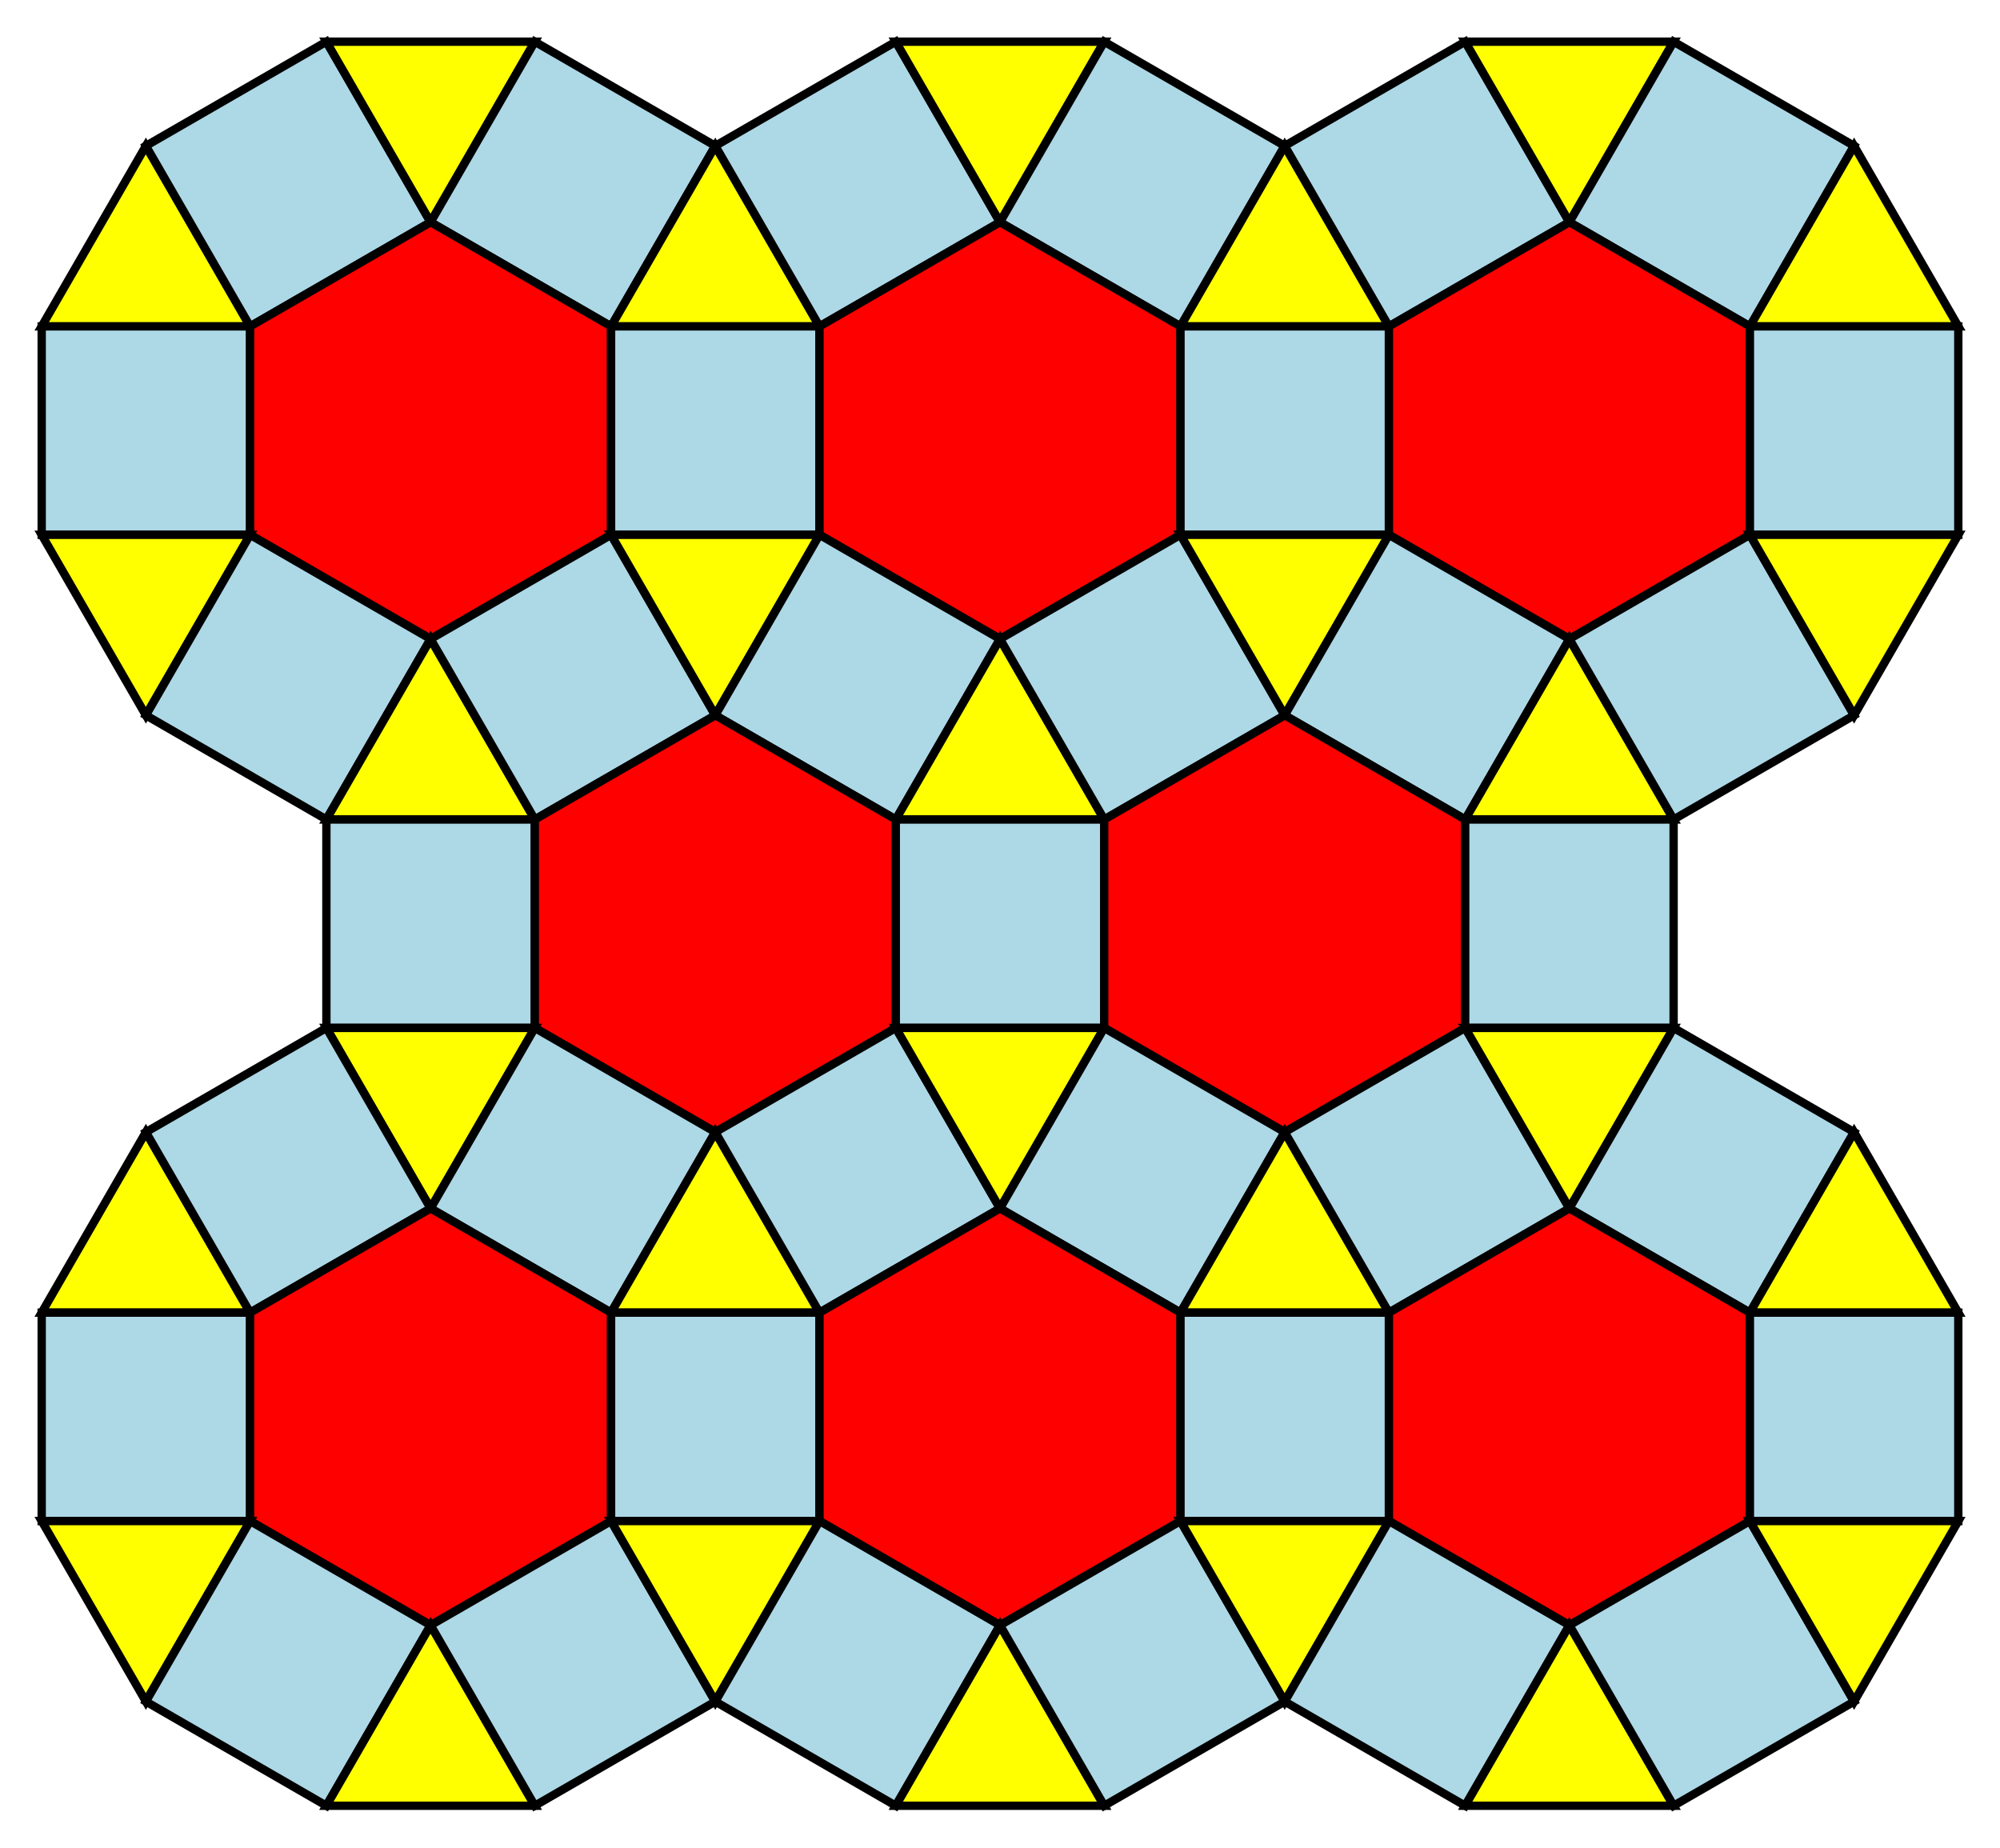
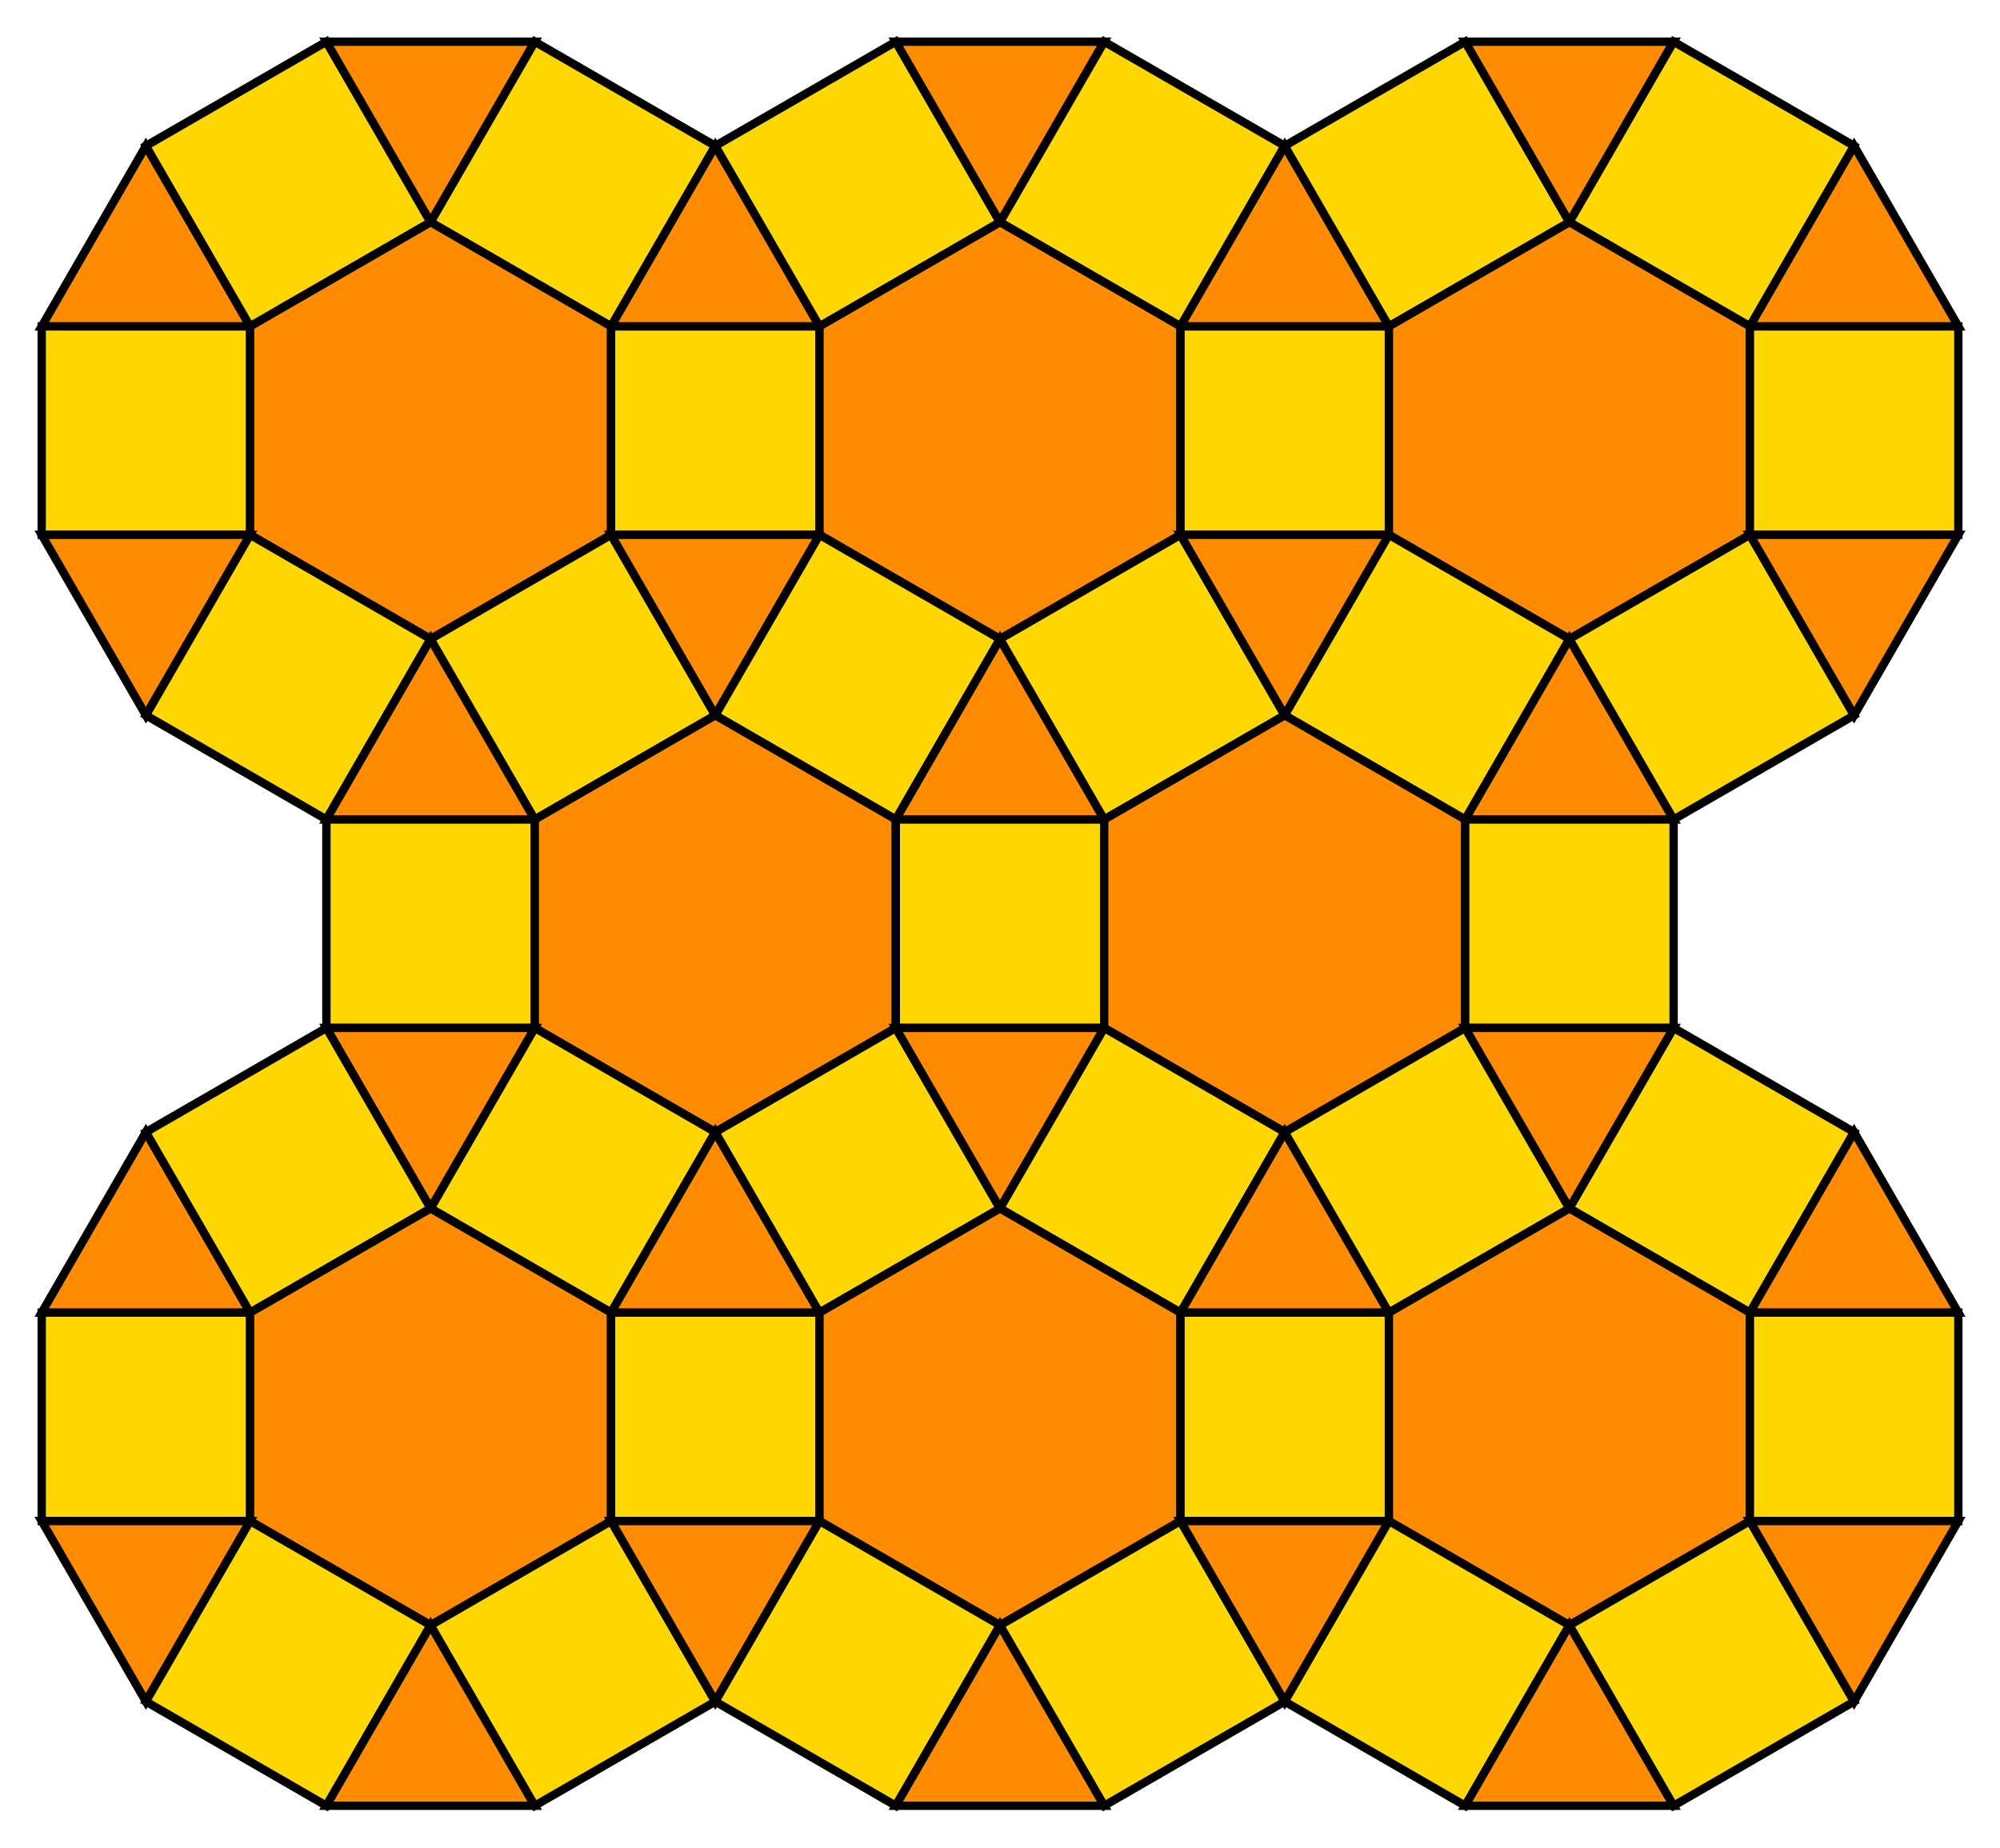
<svg xmlns="http://www.w3.org/2000/svg" width="239.904" height="221.603" viewBox="0 0 239.904 221.603">
-   <polygon points="17.5,17.5 30.0,39.151 5.0,39.151" stroke="black" stroke-linecap="round" stroke-width="1" fill="yellow" />
-   <polygon points="39.151,5 51.651,26.651 30,39.151 17.5,17.5" stroke="black" stroke-linecap="round" stroke-width="1" fill="lightblue" />
-   <polygon points="39.151,5.0 64.151,5.0 51.651,26.651" stroke="black" stroke-linecap="round" stroke-width="1" fill="yellow" />
-   <polygon points="64.151,5 85.801,17.5 73.301,39.151 51.651,26.651" stroke="black" stroke-linecap="round" stroke-width="1" fill="lightblue" />
-   <polygon points="85.801,17.5 98.301,39.151 73.301,39.151" stroke="black" stroke-linecap="round" stroke-width="1" fill="yellow" />
-   <polygon points="5.0,39.151 30.0,39.151 30.0,64.151 5.0,64.151" stroke="black" stroke-linecap="round" stroke-width="1" fill="lightblue" />
-   <polygon points="51.651,26.651 73.301,39.151 73.301,64.151 51.651,76.651 30.0,64.151 30.0,39.151" stroke="black" stroke-linecap="round" stroke-width="1" fill="red" />
-   <polygon points="73.301,39.151 98.301,39.151 98.301,64.151 73.301,64.151" stroke="black" stroke-linecap="round" stroke-width="1" fill="lightblue" />
-   <polygon points="5.0,64.151 30.0,64.151 17.5,85.801" stroke="black" stroke-linecap="round" stroke-width="1" fill="yellow" />
-   <polygon points="30,64.151 51.651,76.651 39.151,98.301 17.5,85.801" stroke="black" stroke-linecap="round" stroke-width="1" fill="lightblue" />
-   <polygon points="51.651,76.651 64.151,98.301 39.151,98.301" stroke="black" stroke-linecap="round" stroke-width="1" fill="yellow" />
-   <polygon points="73.301,64.151 85.801,85.801 64.151,98.301 51.651,76.651" stroke="black" stroke-linecap="round" stroke-width="1" fill="lightblue" />
-   <polygon points="73.301,64.151 98.301,64.151 85.801,85.801" stroke="black" stroke-linecap="round" stroke-width="1" fill="yellow" />
-   <polygon points="107.452,5 119.952,26.651 98.301,39.151 85.801,17.5" stroke="black" stroke-linecap="round" stroke-width="1" fill="lightblue" />
-   <polygon points="107.452,5.0 132.452,5.0 119.952,26.651" stroke="black" stroke-linecap="round" stroke-width="1" fill="yellow" />
-   <polygon points="132.452,5 154.103,17.5 141.603,39.151 119.952,26.651" stroke="black" stroke-linecap="round" stroke-width="1" fill="lightblue" />
-   <polygon points="154.103,17.5 166.603,39.151 141.603,39.151" stroke="black" stroke-linecap="round" stroke-width="1" fill="yellow" />
-   <polygon points="119.952,26.651 141.603,39.151 141.603,64.151 119.952,76.651 98.301,64.151 98.301,39.151" stroke="black" stroke-linecap="round" stroke-width="1" fill="red" />
-   <polygon points="141.603,39.151 166.603,39.151 166.603,64.151 141.603,64.151" stroke="black" stroke-linecap="round" stroke-width="1" fill="lightblue" />
-   <polygon points="98.301,64.151 119.952,76.651 107.452,98.301 85.801,85.801" stroke="black" stroke-linecap="round" stroke-width="1" fill="lightblue" />
-   <polygon points="119.952,76.651 132.452,98.301 107.452,98.301" stroke="black" stroke-linecap="round" stroke-width="1" fill="yellow" />
-   <polygon points="141.603,64.151 154.103,85.801 132.452,98.301 119.952,76.651" stroke="black" stroke-linecap="round" stroke-width="1" fill="lightblue" />
-   <polygon points="141.603,64.151 166.603,64.151 154.103,85.801" stroke="black" stroke-linecap="round" stroke-width="1" fill="yellow" />
-   <polygon points="175.753,5 188.253,26.651 166.603,39.151 154.103,17.5" stroke="black" stroke-linecap="round" stroke-width="1" fill="lightblue" />
-   <polygon points="175.753,5.0 200.753,5.0 188.253,26.651" stroke="black" stroke-linecap="round" stroke-width="1" fill="yellow" />
-   <polygon points="200.753,5 222.404,17.5 209.904,39.151 188.253,26.651" stroke="black" stroke-linecap="round" stroke-width="1" fill="lightblue" />
-   <polygon points="222.404,17.5 234.904,39.151 209.904,39.151" stroke="black" stroke-linecap="round" stroke-width="1" fill="yellow" />
-   <polygon points="188.253,26.651 209.904,39.151 209.904,64.151 188.253,76.651 166.603,64.151 166.603,39.151" stroke="black" stroke-linecap="round" stroke-width="1" fill="red" />
-   <polygon points="209.904,39.151 234.904,39.151 234.904,64.151 209.904,64.151" stroke="black" stroke-linecap="round" stroke-width="1" fill="lightblue" />
-   <polygon points="166.603,64.151 188.253,76.651 175.753,98.301 154.103,85.801" stroke="black" stroke-linecap="round" stroke-width="1" fill="lightblue" />
-   <polygon points="188.253,76.651 200.753,98.301 175.753,98.301" stroke="black" stroke-linecap="round" stroke-width="1" fill="yellow" />
-   <polygon points="209.904,64.151 222.404,85.801 200.753,98.301 188.253,76.651" stroke="black" stroke-linecap="round" stroke-width="1" fill="lightblue" />
-   <polygon points="209.904,64.151 234.904,64.151 222.404,85.801" stroke="black" stroke-linecap="round" stroke-width="1" fill="yellow" />
-   <polygon points="39.151,98.301 64.151,98.301 64.151,123.301 39.151,123.301" stroke="black" stroke-linecap="round" stroke-width="1" fill="lightblue" />
-   <polygon points="85.801,85.801 107.452,98.301 107.452,123.301 85.801,135.801 64.151,123.301 64.151,98.301" stroke="black" stroke-linecap="round" stroke-width="1" fill="red" />
-   <polygon points="107.452,98.301 132.452,98.301 132.452,123.301 107.452,123.301" stroke="black" stroke-linecap="round" stroke-width="1" fill="lightblue" />
-   <polygon points="39.151,123.301 64.151,123.301 51.651,144.952" stroke="black" stroke-linecap="round" stroke-width="1" fill="yellow" />
-   <polygon points="64.151,123.301 85.801,135.801 73.301,157.452 51.651,144.952" stroke="black" stroke-linecap="round" stroke-width="1" fill="lightblue" />
-   <polygon points="85.801,135.801 98.301,157.452 73.301,157.452" stroke="black" stroke-linecap="round" stroke-width="1" fill="yellow" />
-   <polygon points="107.452,123.301 119.952,144.952 98.301,157.452 85.801,135.801" stroke="black" stroke-linecap="round" stroke-width="1" fill="lightblue" />
-   <polygon points="107.452,123.301 132.452,123.301 119.952,144.952" stroke="black" stroke-linecap="round" stroke-width="1" fill="yellow" />
-   <polygon points="154.103,85.801 175.753,98.301 175.753,123.301 154.103,135.801 132.452,123.301 132.452,98.301" stroke="black" stroke-linecap="round" stroke-width="1" fill="red" />
-   <polygon points="175.753,98.301 200.753,98.301 200.753,123.301 175.753,123.301" stroke="black" stroke-linecap="round" stroke-width="1" fill="lightblue" />
-   <polygon points="132.452,123.301 154.103,135.801 141.603,157.452 119.952,144.952" stroke="black" stroke-linecap="round" stroke-width="1" fill="lightblue" />
-   <polygon points="154.103,135.801 166.603,157.452 141.603,157.452" stroke="black" stroke-linecap="round" stroke-width="1" fill="yellow" />
-   <polygon points="175.753,123.301 188.253,144.952 166.603,157.452 154.103,135.801" stroke="black" stroke-linecap="round" stroke-width="1" fill="lightblue" />
-   <polygon points="175.753,123.301 200.753,123.301 188.253,144.952" stroke="black" stroke-linecap="round" stroke-width="1" fill="yellow" />
-   <polygon points="17.5,135.801 30.0,157.452 5.0,157.452" stroke="black" stroke-linecap="round" stroke-width="1" fill="yellow" />
-   <polygon points="39.151,123.301 51.651,144.952 30,157.452 17.5,135.801" stroke="black" stroke-linecap="round" stroke-width="1" fill="lightblue" />
-   <polygon points="5.0,157.452 30.0,157.452 30.0,182.452 5.0,182.452" stroke="black" stroke-linecap="round" stroke-width="1" fill="lightblue" />
-   <polygon points="51.651,144.952 73.301,157.452 73.301,182.452 51.651,194.952 30.0,182.452 30.0,157.452" stroke="black" stroke-linecap="round" stroke-width="1" fill="red" />
-   <polygon points="73.301,157.452 98.301,157.452 98.301,182.452 73.301,182.452" stroke="black" stroke-linecap="round" stroke-width="1" fill="lightblue" />
-   <polygon points="5.0,182.452 30.0,182.452 17.5,204.103" stroke="black" stroke-linecap="round" stroke-width="1" fill="yellow" />
-   <polygon points="30,182.452 51.651,194.952 39.151,216.603 17.5,204.103" stroke="black" stroke-linecap="round" stroke-width="1" fill="lightblue" />
-   <polygon points="51.651,194.952 64.151,216.603 39.151,216.603" stroke="black" stroke-linecap="round" stroke-width="1" fill="yellow" />
-   <polygon points="73.301,182.452 85.801,204.103 64.151,216.603 51.651,194.952" stroke="black" stroke-linecap="round" stroke-width="1" fill="lightblue" />
-   <polygon points="73.301,182.452 98.301,182.452 85.801,204.103" stroke="black" stroke-linecap="round" stroke-width="1" fill="yellow" />
-   <polygon points="119.952,144.952 141.603,157.452 141.603,182.452 119.952,194.952 98.301,182.452 98.301,157.452" stroke="black" stroke-linecap="round" stroke-width="1" fill="red" />
-   <polygon points="141.603,157.452 166.603,157.452 166.603,182.452 141.603,182.452" stroke="black" stroke-linecap="round" stroke-width="1" fill="lightblue" />
-   <polygon points="98.301,182.452 119.952,194.952 107.452,216.603 85.801,204.103" stroke="black" stroke-linecap="round" stroke-width="1" fill="lightblue" />
-   <polygon points="119.952,194.952 132.452,216.603 107.452,216.603" stroke="black" stroke-linecap="round" stroke-width="1" fill="yellow" />
-   <polygon points="141.603,182.452 154.103,204.103 132.452,216.603 119.952,194.952" stroke="black" stroke-linecap="round" stroke-width="1" fill="lightblue" />
-   <polygon points="141.603,182.452 166.603,182.452 154.103,204.103" stroke="black" stroke-linecap="round" stroke-width="1" fill="yellow" />
-   <polygon points="200.753,123.301 222.404,135.801 209.904,157.452 188.253,144.952" stroke="black" stroke-linecap="round" stroke-width="1" fill="lightblue" />
-   <polygon points="222.404,135.801 234.904,157.452 209.904,157.452" stroke="black" stroke-linecap="round" stroke-width="1" fill="yellow" />
-   <polygon points="188.253,144.952 209.904,157.452 209.904,182.452 188.253,194.952 166.603,182.452 166.603,157.452" stroke="black" stroke-linecap="round" stroke-width="1" fill="red" />
-   <polygon points="209.904,157.452 234.904,157.452 234.904,182.452 209.904,182.452" stroke="black" stroke-linecap="round" stroke-width="1" fill="lightblue" />
-   <polygon points="166.603,182.452 188.253,194.952 175.753,216.603 154.103,204.103" stroke="black" stroke-linecap="round" stroke-width="1" fill="lightblue" />
-   <polygon points="188.253,194.952 200.753,216.603 175.753,216.603" stroke="black" stroke-linecap="round" stroke-width="1" fill="yellow" />
-   <polygon points="209.904,182.452 222.404,204.103 200.753,216.603 188.253,194.952" stroke="black" stroke-linecap="round" stroke-width="1" fill="lightblue" />
-   <polygon points="209.904,182.452 234.904,182.452 222.404,204.103" stroke="black" stroke-linecap="round" stroke-width="1" fill="yellow" />
+   <polygon points="17.5,17.5 30.0,39.151 5.0,39.151" stroke="black" stroke-linecap="round" stroke-width="1" fill="darkorange" />
+   <polygon points="39.151,5 51.651,26.651 30,39.151 17.5,17.5" stroke="black" stroke-linecap="round" stroke-width="1" fill="gold" />
+   <polygon points="39.151,5.0 64.151,5.0 51.651,26.651" stroke="black" stroke-linecap="round" stroke-width="1" fill="darkorange" />
+   <polygon points="64.151,5 85.801,17.5 73.301,39.151 51.651,26.651" stroke="black" stroke-linecap="round" stroke-width="1" fill="gold" />
+   <polygon points="85.801,17.5 98.301,39.151 73.301,39.151" stroke="black" stroke-linecap="round" stroke-width="1" fill="darkorange" />
+   <polygon points="5.0,39.151 30.0,39.151 30.0,64.151 5.0,64.151" stroke="black" stroke-linecap="round" stroke-width="1" fill="gold" />
+   <polygon points="51.651,26.651 73.301,39.151 73.301,64.151 51.651,76.651 30.0,64.151 30.0,39.151" stroke="black" stroke-linecap="round" stroke-width="1" fill="darkorange" />
+   <polygon points="73.301,39.151 98.301,39.151 98.301,64.151 73.301,64.151" stroke="black" stroke-linecap="round" stroke-width="1" fill="gold" />
+   <polygon points="5.0,64.151 30.0,64.151 17.5,85.801" stroke="black" stroke-linecap="round" stroke-width="1" fill="darkorange" />
+   <polygon points="30,64.151 51.651,76.651 39.151,98.301 17.5,85.801" stroke="black" stroke-linecap="round" stroke-width="1" fill="gold" />
+   <polygon points="51.651,76.651 64.151,98.301 39.151,98.301" stroke="black" stroke-linecap="round" stroke-width="1" fill="darkorange" />
+   <polygon points="73.301,64.151 85.801,85.801 64.151,98.301 51.651,76.651" stroke="black" stroke-linecap="round" stroke-width="1" fill="gold" />
+   <polygon points="73.301,64.151 98.301,64.151 85.801,85.801" stroke="black" stroke-linecap="round" stroke-width="1" fill="darkorange" />
+   <polygon points="107.452,5 119.952,26.651 98.301,39.151 85.801,17.5" stroke="black" stroke-linecap="round" stroke-width="1" fill="gold" />
+   <polygon points="107.452,5.0 132.452,5.0 119.952,26.651" stroke="black" stroke-linecap="round" stroke-width="1" fill="darkorange" />
+   <polygon points="132.452,5 154.103,17.5 141.603,39.151 119.952,26.651" stroke="black" stroke-linecap="round" stroke-width="1" fill="gold" />
+   <polygon points="154.103,17.5 166.603,39.151 141.603,39.151" stroke="black" stroke-linecap="round" stroke-width="1" fill="darkorange" />
+   <polygon points="119.952,26.651 141.603,39.151 141.603,64.151 119.952,76.651 98.301,64.151 98.301,39.151" stroke="black" stroke-linecap="round" stroke-width="1" fill="darkorange" />
+   <polygon points="141.603,39.151 166.603,39.151 166.603,64.151 141.603,64.151" stroke="black" stroke-linecap="round" stroke-width="1" fill="gold" />
+   <polygon points="98.301,64.151 119.952,76.651 107.452,98.301 85.801,85.801" stroke="black" stroke-linecap="round" stroke-width="1" fill="gold" />
+   <polygon points="119.952,76.651 132.452,98.301 107.452,98.301" stroke="black" stroke-linecap="round" stroke-width="1" fill="darkorange" />
+   <polygon points="141.603,64.151 154.103,85.801 132.452,98.301 119.952,76.651" stroke="black" stroke-linecap="round" stroke-width="1" fill="gold" />
+   <polygon points="141.603,64.151 166.603,64.151 154.103,85.801" stroke="black" stroke-linecap="round" stroke-width="1" fill="darkorange" />
+   <polygon points="175.753,5 188.253,26.651 166.603,39.151 154.103,17.5" stroke="black" stroke-linecap="round" stroke-width="1" fill="gold" />
+   <polygon points="175.753,5.0 200.753,5.0 188.253,26.651" stroke="black" stroke-linecap="round" stroke-width="1" fill="darkorange" />
+   <polygon points="200.753,5 222.404,17.5 209.904,39.151 188.253,26.651" stroke="black" stroke-linecap="round" stroke-width="1" fill="gold" />
+   <polygon points="222.404,17.5 234.904,39.151 209.904,39.151" stroke="black" stroke-linecap="round" stroke-width="1" fill="darkorange" />
+   <polygon points="188.253,26.651 209.904,39.151 209.904,64.151 188.253,76.651 166.603,64.151 166.603,39.151" stroke="black" stroke-linecap="round" stroke-width="1" fill="darkorange" />
+   <polygon points="209.904,39.151 234.904,39.151 234.904,64.151 209.904,64.151" stroke="black" stroke-linecap="round" stroke-width="1" fill="gold" />
+   <polygon points="166.603,64.151 188.253,76.651 175.753,98.301 154.103,85.801" stroke="black" stroke-linecap="round" stroke-width="1" fill="gold" />
+   <polygon points="188.253,76.651 200.753,98.301 175.753,98.301" stroke="black" stroke-linecap="round" stroke-width="1" fill="darkorange" />
+   <polygon points="209.904,64.151 222.404,85.801 200.753,98.301 188.253,76.651" stroke="black" stroke-linecap="round" stroke-width="1" fill="gold" />
+   <polygon points="209.904,64.151 234.904,64.151 222.404,85.801" stroke="black" stroke-linecap="round" stroke-width="1" fill="darkorange" />
+   <polygon points="39.151,98.301 64.151,98.301 64.151,123.301 39.151,123.301" stroke="black" stroke-linecap="round" stroke-width="1" fill="gold" />
+   <polygon points="85.801,85.801 107.452,98.301 107.452,123.301 85.801,135.801 64.151,123.301 64.151,98.301" stroke="black" stroke-linecap="round" stroke-width="1" fill="darkorange" />
+   <polygon points="107.452,98.301 132.452,98.301 132.452,123.301 107.452,123.301" stroke="black" stroke-linecap="round" stroke-width="1" fill="gold" />
+   <polygon points="39.151,123.301 64.151,123.301 51.651,144.952" stroke="black" stroke-linecap="round" stroke-width="1" fill="darkorange" />
+   <polygon points="64.151,123.301 85.801,135.801 73.301,157.452 51.651,144.952" stroke="black" stroke-linecap="round" stroke-width="1" fill="gold" />
+   <polygon points="85.801,135.801 98.301,157.452 73.301,157.452" stroke="black" stroke-linecap="round" stroke-width="1" fill="darkorange" />
+   <polygon points="107.452,123.301 119.952,144.952 98.301,157.452 85.801,135.801" stroke="black" stroke-linecap="round" stroke-width="1" fill="gold" />
+   <polygon points="107.452,123.301 132.452,123.301 119.952,144.952" stroke="black" stroke-linecap="round" stroke-width="1" fill="darkorange" />
+   <polygon points="154.103,85.801 175.753,98.301 175.753,123.301 154.103,135.801 132.452,123.301 132.452,98.301" stroke="black" stroke-linecap="round" stroke-width="1" fill="darkorange" />
+   <polygon points="175.753,98.301 200.753,98.301 200.753,123.301 175.753,123.301" stroke="black" stroke-linecap="round" stroke-width="1" fill="gold" />
+   <polygon points="132.452,123.301 154.103,135.801 141.603,157.452 119.952,144.952" stroke="black" stroke-linecap="round" stroke-width="1" fill="gold" />
+   <polygon points="154.103,135.801 166.603,157.452 141.603,157.452" stroke="black" stroke-linecap="round" stroke-width="1" fill="darkorange" />
+   <polygon points="175.753,123.301 188.253,144.952 166.603,157.452 154.103,135.801" stroke="black" stroke-linecap="round" stroke-width="1" fill="gold" />
+   <polygon points="175.753,123.301 200.753,123.301 188.253,144.952" stroke="black" stroke-linecap="round" stroke-width="1" fill="darkorange" />
+   <polygon points="17.5,135.801 30.0,157.452 5.0,157.452" stroke="black" stroke-linecap="round" stroke-width="1" fill="darkorange" />
+   <polygon points="39.151,123.301 51.651,144.952 30,157.452 17.5,135.801" stroke="black" stroke-linecap="round" stroke-width="1" fill="gold" />
+   <polygon points="5.0,157.452 30.0,157.452 30.0,182.452 5.0,182.452" stroke="black" stroke-linecap="round" stroke-width="1" fill="gold" />
+   <polygon points="51.651,144.952 73.301,157.452 73.301,182.452 51.651,194.952 30.0,182.452 30.0,157.452" stroke="black" stroke-linecap="round" stroke-width="1" fill="darkorange" />
+   <polygon points="73.301,157.452 98.301,157.452 98.301,182.452 73.301,182.452" stroke="black" stroke-linecap="round" stroke-width="1" fill="gold" />
+   <polygon points="5.0,182.452 30.0,182.452 17.5,204.103" stroke="black" stroke-linecap="round" stroke-width="1" fill="darkorange" />
+   <polygon points="30,182.452 51.651,194.952 39.151,216.603 17.5,204.103" stroke="black" stroke-linecap="round" stroke-width="1" fill="gold" />
+   <polygon points="51.651,194.952 64.151,216.603 39.151,216.603" stroke="black" stroke-linecap="round" stroke-width="1" fill="darkorange" />
+   <polygon points="73.301,182.452 85.801,204.103 64.151,216.603 51.651,194.952" stroke="black" stroke-linecap="round" stroke-width="1" fill="gold" />
+   <polygon points="73.301,182.452 98.301,182.452 85.801,204.103" stroke="black" stroke-linecap="round" stroke-width="1" fill="darkorange" />
+   <polygon points="119.952,144.952 141.603,157.452 141.603,182.452 119.952,194.952 98.301,182.452 98.301,157.452" stroke="black" stroke-linecap="round" stroke-width="1" fill="darkorange" />
+   <polygon points="141.603,157.452 166.603,157.452 166.603,182.452 141.603,182.452" stroke="black" stroke-linecap="round" stroke-width="1" fill="gold" />
+   <polygon points="98.301,182.452 119.952,194.952 107.452,216.603 85.801,204.103" stroke="black" stroke-linecap="round" stroke-width="1" fill="gold" />
+   <polygon points="119.952,194.952 132.452,216.603 107.452,216.603" stroke="black" stroke-linecap="round" stroke-width="1" fill="darkorange" />
+   <polygon points="141.603,182.452 154.103,204.103 132.452,216.603 119.952,194.952" stroke="black" stroke-linecap="round" stroke-width="1" fill="gold" />
+   <polygon points="141.603,182.452 166.603,182.452 154.103,204.103" stroke="black" stroke-linecap="round" stroke-width="1" fill="darkorange" />
+   <polygon points="200.753,123.301 222.404,135.801 209.904,157.452 188.253,144.952" stroke="black" stroke-linecap="round" stroke-width="1" fill="gold" />
+   <polygon points="222.404,135.801 234.904,157.452 209.904,157.452" stroke="black" stroke-linecap="round" stroke-width="1" fill="darkorange" />
+   <polygon points="188.253,144.952 209.904,157.452 209.904,182.452 188.253,194.952 166.603,182.452 166.603,157.452" stroke="black" stroke-linecap="round" stroke-width="1" fill="darkorange" />
+   <polygon points="209.904,157.452 234.904,157.452 234.904,182.452 209.904,182.452" stroke="black" stroke-linecap="round" stroke-width="1" fill="gold" />
+   <polygon points="166.603,182.452 188.253,194.952 175.753,216.603 154.103,204.103" stroke="black" stroke-linecap="round" stroke-width="1" fill="gold" />
+   <polygon points="188.253,194.952 200.753,216.603 175.753,216.603" stroke="black" stroke-linecap="round" stroke-width="1" fill="darkorange" />
+   <polygon points="209.904,182.452 222.404,204.103 200.753,216.603 188.253,194.952" stroke="black" stroke-linecap="round" stroke-width="1" fill="gold" />
+   <polygon points="209.904,182.452 234.904,182.452 222.404,204.103" stroke="black" stroke-linecap="round" stroke-width="1" fill="darkorange" />
</svg>
